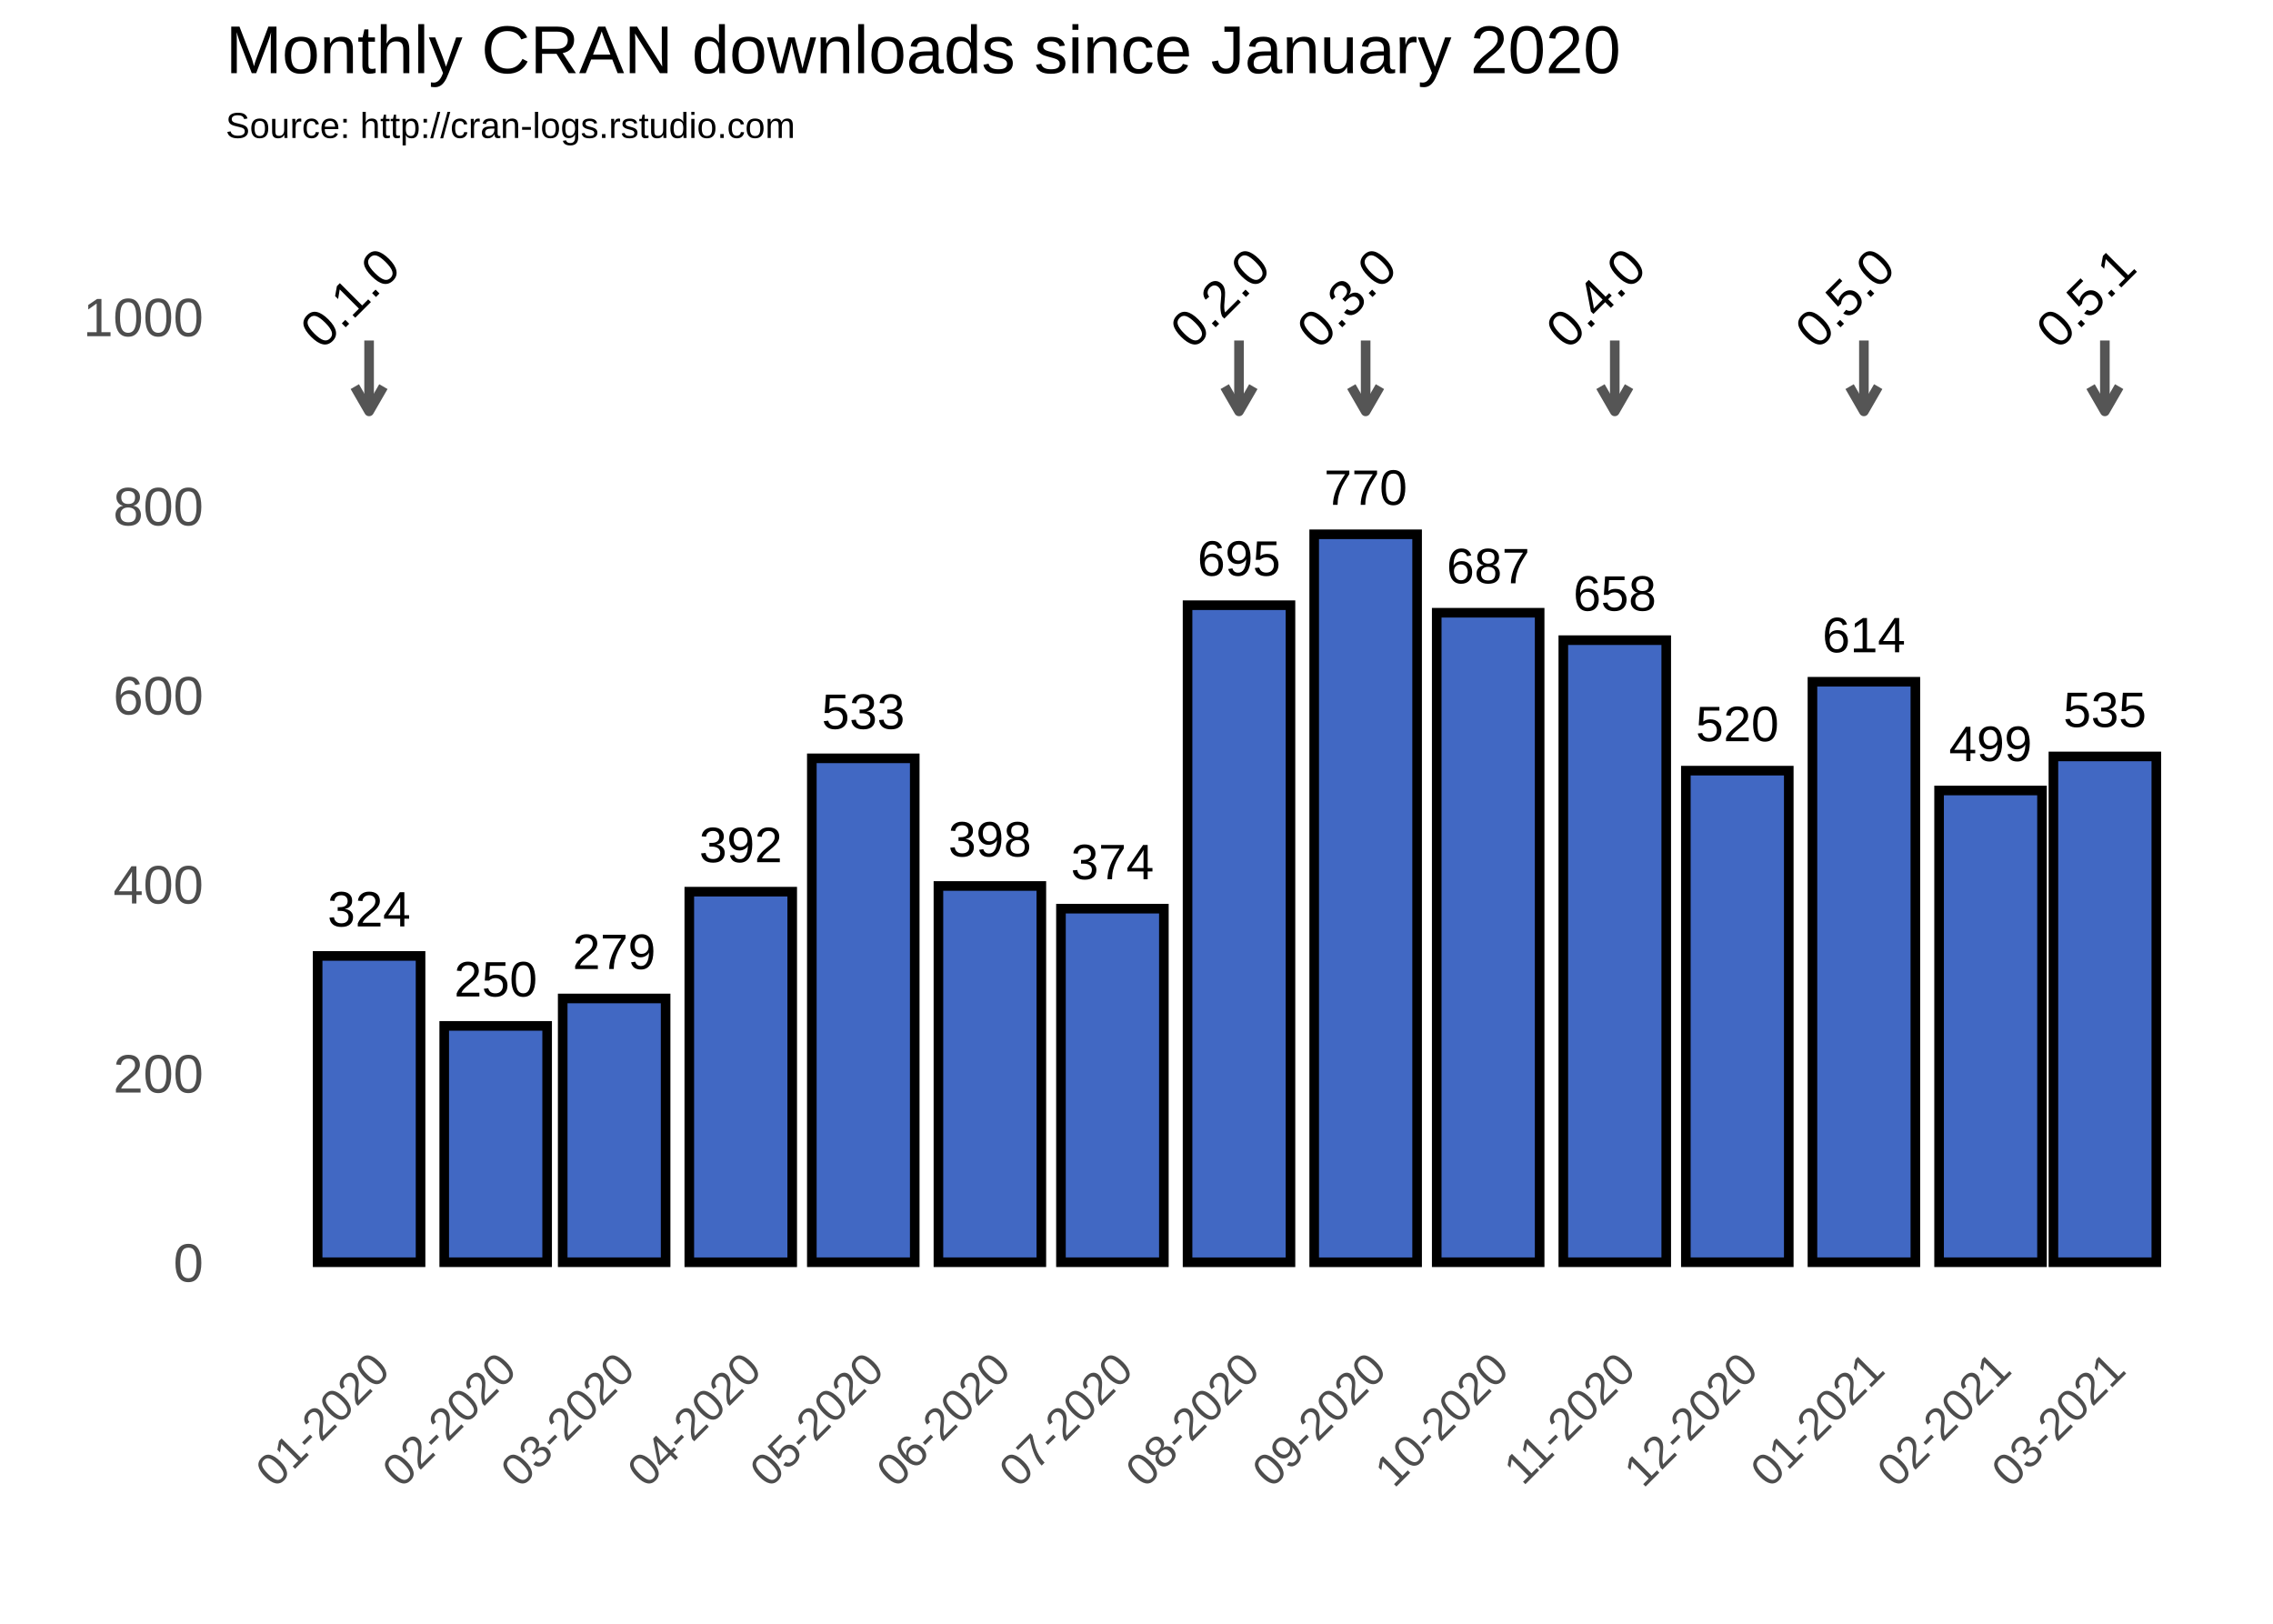
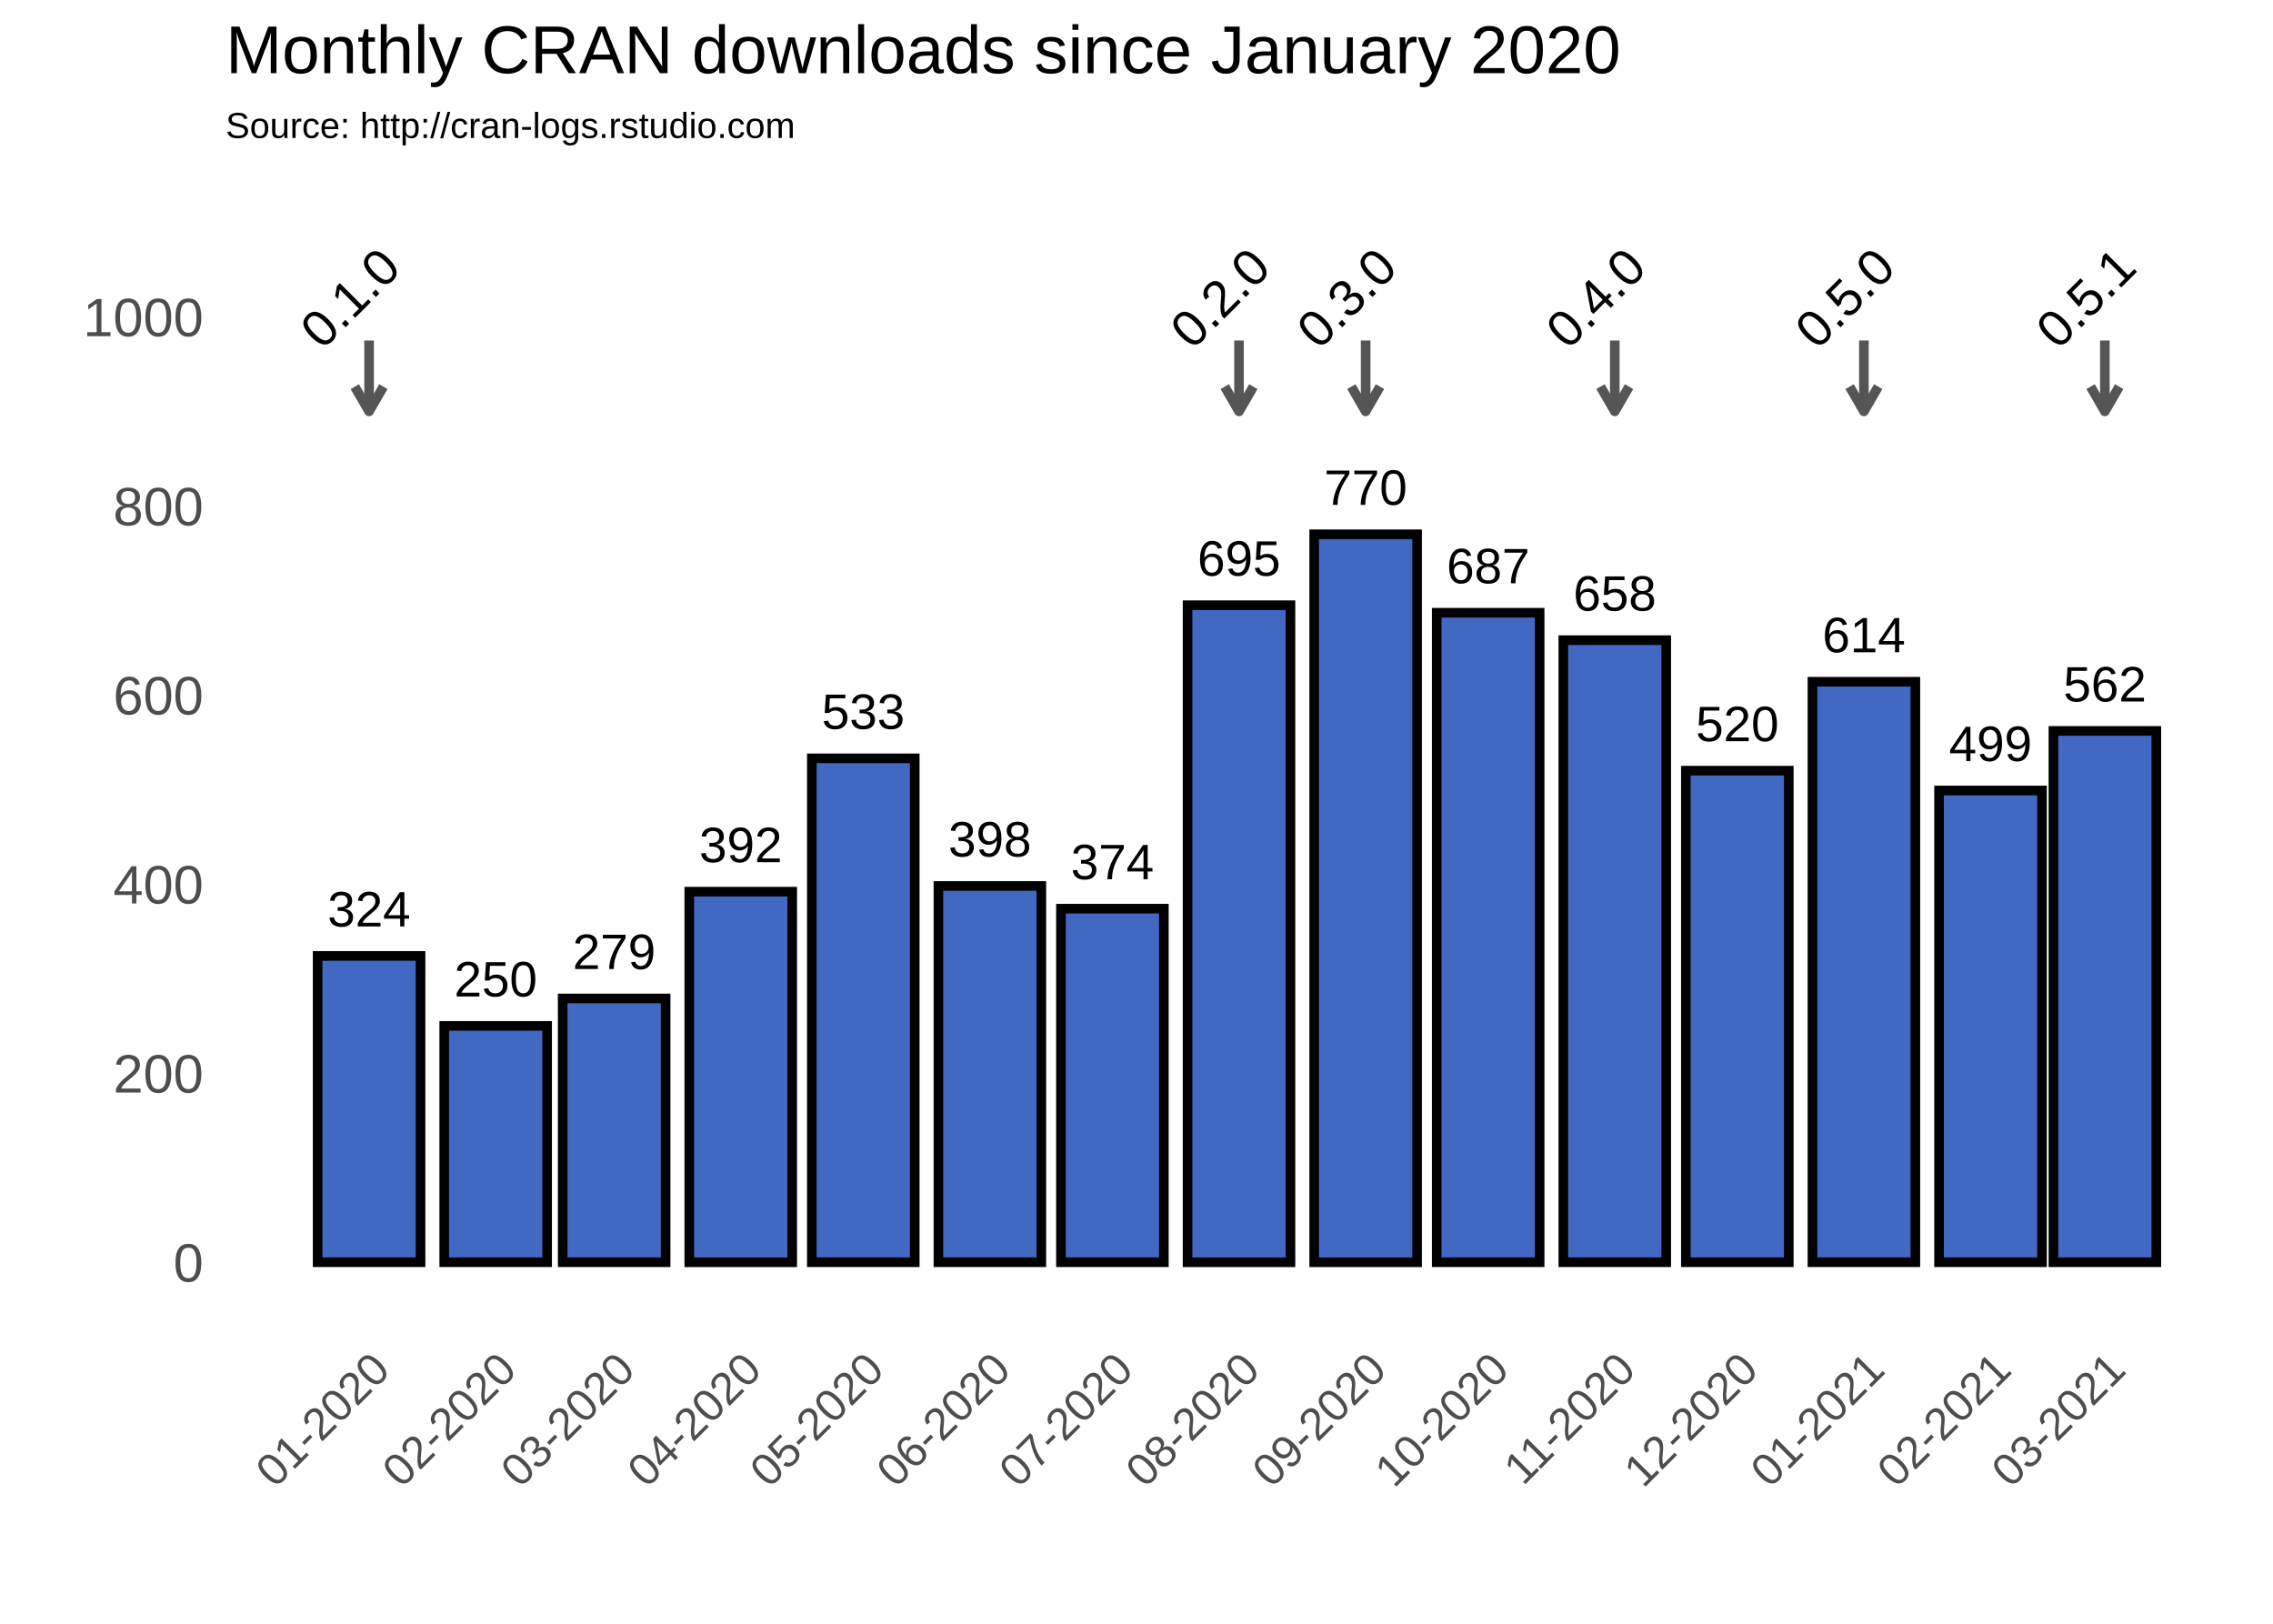
<svg xmlns="http://www.w3.org/2000/svg" class="svglite" width="504.00pt" height="360.00pt" viewBox="0 0 504.00 360.00">
  <defs>
    <style type="text/css">
    .svglite line, .svglite polyline, .svglite polygon, .svglite path, .svglite rect, .svglite circle {
      fill: none;
      stroke: #000000;
      stroke-linecap: round;
      stroke-linejoin: round;
      stroke-miterlimit: 10.00;
    }
  </style>
  </defs>
  <rect width="100%" height="100%" style="stroke: none; fill: #FFFFFF;" />
  <defs>
    <clipPath id="cpMC4wMHw1MDQuMDB8MC4wMHwzNjAuMDA=">
      <rect x="0.00" y="0.00" width="504.00" height="360.00" />
    </clipPath>
  </defs>
  <g clip-path="url(#cpMC4wMHw1MDQuMDB8MC4wMHwzNjAuMDA=)">
    <rect x="0.00" y="0.00" width="504.00" height="360.00" style="stroke-width: 1.07; stroke: #FFFFFF; fill: #FFFFFF;" />
  </g>
  <defs>
    <clipPath id="cpNTAuMDR8NDk4LjUyfDM3Ljc2fDI5MS4zOA==">
      <rect x="50.04" y="37.76" width="448.48" height="253.62" />
    </clipPath>
  </defs>
  <g clip-path="url(#cpNTAuMDR8NDk4LjUyfDM3Ljc2fDI5MS4zOA==)">
    <polyline points="50.04,258.89 498.52,258.89 " style="stroke-width: 0.53; stroke: #FFFFFF; stroke-linecap: butt;" />
    <polyline points="50.04,216.97 498.52,216.97 " style="stroke-width: 0.53; stroke: #FFFFFF; stroke-linecap: butt;" />
    <polyline points="50.04,175.05 498.52,175.05 " style="stroke-width: 0.53; stroke: #FFFFFF; stroke-linecap: butt;" />
    <polyline points="50.04,133.13 498.52,133.13 " style="stroke-width: 0.53; stroke: #FFFFFF; stroke-linecap: butt;" />
    <polyline points="50.04,91.21 498.52,91.21 " style="stroke-width: 0.53; stroke: #FFFFFF; stroke-linecap: butt;" />
    <polyline points="50.04,49.29 498.52,49.29 " style="stroke-width: 0.53; stroke: #FFFFFF; stroke-linecap: butt;" />
    <polyline points="53.77,291.38 53.77,37.76 " style="stroke-width: 0.53; stroke: #FFFFFF; stroke-linecap: butt;" />
    <polyline points="67.80,291.38 67.80,37.76 " style="stroke-width: 0.53; stroke: #FFFFFF; stroke-linecap: butt;" />
    <polyline points="95.88,291.38 95.88,37.76 " style="stroke-width: 0.53; stroke: #FFFFFF; stroke-linecap: butt;" />
    <polyline points="123.04,291.38 123.04,37.76 " style="stroke-width: 0.53; stroke: #FFFFFF; stroke-linecap: butt;" />
    <polyline points="150.21,291.38 150.21,37.76 " style="stroke-width: 0.53; stroke: #FFFFFF; stroke-linecap: butt;" />
    <polyline points="177.83,291.38 177.83,37.76 " style="stroke-width: 0.53; stroke: #FFFFFF; stroke-linecap: butt;" />
    <polyline points="205.46,291.38 205.46,37.76 " style="stroke-width: 0.53; stroke: #FFFFFF; stroke-linecap: butt;" />
    <polyline points="233.08,291.38 233.08,37.76 " style="stroke-width: 0.53; stroke: #FFFFFF; stroke-linecap: butt;" />
    <polyline points="260.70,291.38 260.70,37.76 " style="stroke-width: 0.53; stroke: #FFFFFF; stroke-linecap: butt;" />
    <polyline points="288.77,291.38 288.77,37.76 " style="stroke-width: 0.53; stroke: #FFFFFF; stroke-linecap: butt;" />
    <polyline points="316.39,291.38 316.39,37.76 " style="stroke-width: 0.53; stroke: #FFFFFF; stroke-linecap: butt;" />
    <polyline points="344.01,291.38 344.01,37.76 " style="stroke-width: 0.53; stroke: #FFFFFF; stroke-linecap: butt;" />
    <polyline points="371.64,291.38 371.64,37.76 " style="stroke-width: 0.53; stroke: #FFFFFF; stroke-linecap: butt;" />
    <polyline points="399.26,291.38 399.26,37.76 " style="stroke-width: 0.53; stroke: #FFFFFF; stroke-linecap: butt;" />
    <polyline points="427.33,291.38 427.33,37.76 " style="stroke-width: 0.53; stroke: #FFFFFF; stroke-linecap: butt;" />
    <polyline points="454.05,291.38 454.05,37.76 " style="stroke-width: 0.53; stroke: #FFFFFF; stroke-linecap: butt;" />
    <polyline points="480.76,291.38 480.76,37.76 " style="stroke-width: 0.53; stroke: #FFFFFF; stroke-linecap: butt;" />
    <polyline points="494.80,291.38 494.80,37.76 " style="stroke-width: 0.53; stroke: #FFFFFF; stroke-linecap: butt;" />
    <polyline points="50.04,279.85 498.52,279.85 " style="stroke-width: 1.07; stroke: #FFFFFF; stroke-linecap: butt;" />
    <polyline points="50.04,237.93 498.52,237.93 " style="stroke-width: 1.07; stroke: #FFFFFF; stroke-linecap: butt;" />
    <polyline points="50.04,196.01 498.52,196.01 " style="stroke-width: 1.07; stroke: #FFFFFF; stroke-linecap: butt;" />
    <polyline points="50.04,154.09 498.52,154.09 " style="stroke-width: 1.07; stroke: #FFFFFF; stroke-linecap: butt;" />
    <polyline points="50.04,112.17 498.52,112.17 " style="stroke-width: 1.07; stroke: #FFFFFF; stroke-linecap: butt;" />
    <polyline points="50.04,70.25 498.52,70.25 " style="stroke-width: 1.07; stroke: #FFFFFF; stroke-linecap: butt;" />
    <polyline points="81.84,291.38 81.84,37.76 " style="stroke-width: 1.07; stroke: #FFFFFF; stroke-linecap: butt;" />
    <polyline points="109.91,291.38 109.91,37.76 " style="stroke-width: 1.07; stroke: #FFFFFF; stroke-linecap: butt;" />
    <polyline points="136.18,291.38 136.18,37.76 " style="stroke-width: 1.07; stroke: #FFFFFF; stroke-linecap: butt;" />
    <polyline points="164.25,291.38 164.25,37.76 " style="stroke-width: 1.07; stroke: #FFFFFF; stroke-linecap: butt;" />
    <polyline points="191.42,291.38 191.42,37.76 " style="stroke-width: 1.07; stroke: #FFFFFF; stroke-linecap: butt;" />
    <polyline points="219.49,291.38 219.49,37.76 " style="stroke-width: 1.07; stroke: #FFFFFF; stroke-linecap: butt;" />
    <polyline points="246.66,291.38 246.66,37.76 " style="stroke-width: 1.07; stroke: #FFFFFF; stroke-linecap: butt;" />
    <polyline points="274.73,291.38 274.73,37.76 " style="stroke-width: 1.07; stroke: #FFFFFF; stroke-linecap: butt;" />
    <polyline points="302.81,291.38 302.81,37.76 " style="stroke-width: 1.07; stroke: #FFFFFF; stroke-linecap: butt;" />
    <polyline points="329.98,291.38 329.98,37.76 " style="stroke-width: 1.07; stroke: #FFFFFF; stroke-linecap: butt;" />
    <polyline points="358.05,291.38 358.05,37.76 " style="stroke-width: 1.07; stroke: #FFFFFF; stroke-linecap: butt;" />
    <polyline points="385.22,291.38 385.22,37.76 " style="stroke-width: 1.07; stroke: #FFFFFF; stroke-linecap: butt;" />
    <polyline points="413.29,291.38 413.29,37.76 " style="stroke-width: 1.07; stroke: #FFFFFF; stroke-linecap: butt;" />
    <polyline points="441.37,291.38 441.37,37.76 " style="stroke-width: 1.07; stroke: #FFFFFF; stroke-linecap: butt;" />
    <polyline points="466.72,291.38 466.72,37.76 " style="stroke-width: 1.07; stroke: #FFFFFF; stroke-linecap: butt;" />
    <rect x="70.43" y="211.94" width="22.82" height="67.91" style="stroke-width: 2.13; stroke-linecap: square; stroke-linejoin: miter; fill: #4168C3;" />
    <rect x="98.50" y="227.45" width="22.82" height="52.40" style="stroke-width: 2.13; stroke-linecap: square; stroke-linejoin: miter; fill: #4168C3;" />
    <rect x="124.77" y="221.37" width="22.82" height="58.48" style="stroke-width: 2.13; stroke-linecap: square; stroke-linejoin: miter; fill: #4168C3;" />
    <rect x="152.84" y="197.69" width="22.82" height="82.17" style="stroke-width: 2.13; stroke-linecap: square; stroke-linejoin: miter; fill: #4168C3;" />
    <rect x="180.01" y="168.13" width="22.82" height="111.72" style="stroke-width: 2.13; stroke-linecap: square; stroke-linejoin: miter; fill: #4168C3;" />
    <rect x="208.08" y="196.43" width="22.82" height="83.42" style="stroke-width: 2.13; stroke-linecap: square; stroke-linejoin: miter; fill: #4168C3;" />
    <rect x="235.25" y="201.46" width="22.82" height="78.39" style="stroke-width: 2.13; stroke-linecap: square; stroke-linejoin: miter; fill: #4168C3;" />
    <rect x="263.32" y="134.18" width="22.82" height="145.68" style="stroke-width: 2.13; stroke-linecap: square; stroke-linejoin: miter; fill: #4168C3;" />
    <rect x="291.40" y="118.46" width="22.82" height="161.40" style="stroke-width: 2.13; stroke-linecap: square; stroke-linejoin: miter; fill: #4168C3;" />
    <rect x="318.57" y="135.85" width="22.82" height="144.00" style="stroke-width: 2.13; stroke-linecap: square; stroke-linejoin: miter; fill: #4168C3;" />
    <rect x="346.64" y="141.93" width="22.82" height="137.92" style="stroke-width: 2.13; stroke-linecap: square; stroke-linejoin: miter; fill: #4168C3;" />
    <rect x="373.81" y="170.86" width="22.82" height="108.99" style="stroke-width: 2.13; stroke-linecap: square; stroke-linejoin: miter; fill: #4168C3;" />
    <rect x="401.88" y="151.15" width="22.82" height="128.70" style="stroke-width: 2.13; stroke-linecap: square; stroke-linejoin: miter; fill: #4168C3;" />
    <rect x="429.96" y="175.26" width="22.82" height="104.59" style="stroke-width: 2.13; stroke-linecap: square; stroke-linejoin: miter; fill: #4168C3;" />
-     <rect x="455.31" y="167.71" width="22.82" height="112.14" style="stroke-width: 2.13; stroke-linecap: square; stroke-linejoin: miter; fill: #4168C3;" />
+     <rect x="455.31" y="162.05" width="22.82" height="117.80" style="stroke-width: 2.13; stroke-linecap: square; stroke-linejoin: miter; fill: #4168C3;" />
    <text x="81.84" y="205.41" text-anchor="middle" style="font-size: 11.04px; font-family: Arial;" textLength="18.40px" lengthAdjust="spacingAndGlyphs">324</text>
    <text x="109.91" y="220.92" text-anchor="middle" style="font-size: 11.04px; font-family: Arial;" textLength="18.40px" lengthAdjust="spacingAndGlyphs">250</text>
    <text x="136.18" y="214.84" text-anchor="middle" style="font-size: 11.04px; font-family: Arial;" textLength="18.40px" lengthAdjust="spacingAndGlyphs">279</text>
    <text x="164.25" y="191.16" text-anchor="middle" style="font-size: 11.04px; font-family: Arial;" textLength="18.40px" lengthAdjust="spacingAndGlyphs">392</text>
    <text x="191.42" y="161.60" text-anchor="middle" style="font-size: 11.04px; font-family: Arial;" textLength="18.40px" lengthAdjust="spacingAndGlyphs">533</text>
    <text x="219.49" y="189.90" text-anchor="middle" style="font-size: 11.04px; font-family: Arial;" textLength="18.40px" lengthAdjust="spacingAndGlyphs">398</text>
    <text x="246.66" y="194.93" text-anchor="middle" style="font-size: 11.04px; font-family: Arial;" textLength="18.40px" lengthAdjust="spacingAndGlyphs">374</text>
    <text x="274.73" y="127.64" text-anchor="middle" style="font-size: 11.04px; font-family: Arial;" textLength="18.40px" lengthAdjust="spacingAndGlyphs">695</text>
    <text x="302.81" y="111.92" text-anchor="middle" style="font-size: 11.04px; font-family: Arial;" textLength="18.40px" lengthAdjust="spacingAndGlyphs">770</text>
    <text x="329.98" y="129.32" text-anchor="middle" style="font-size: 11.04px; font-family: Arial;" textLength="18.40px" lengthAdjust="spacingAndGlyphs">687</text>
    <text x="358.05" y="135.40" text-anchor="middle" style="font-size: 11.04px; font-family: Arial;" textLength="18.40px" lengthAdjust="spacingAndGlyphs">658</text>
    <text x="385.22" y="164.33" text-anchor="middle" style="font-size: 11.04px; font-family: Arial;" textLength="18.40px" lengthAdjust="spacingAndGlyphs">520</text>
    <text x="413.29" y="144.62" text-anchor="middle" style="font-size: 11.04px; font-family: Arial;" textLength="18.40px" lengthAdjust="spacingAndGlyphs">614</text>
    <text x="441.37" y="168.73" text-anchor="middle" style="font-size: 11.04px; font-family: Arial;" textLength="18.40px" lengthAdjust="spacingAndGlyphs">499</text>
-     <text x="466.72" y="161.18" text-anchor="middle" style="font-size: 11.04px; font-family: Arial;" textLength="18.40px" lengthAdjust="spacingAndGlyphs">535</text>
+     <text x="466.72" y="155.52" text-anchor="middle" style="font-size: 11.04px; font-family: Arial;" textLength="18.40px" lengthAdjust="spacingAndGlyphs">562</text>
    <line x1="81.84" y1="75.49" x2="81.84" y2="91.21" style="stroke-width: 2.13; stroke: #555555; stroke-linecap: butt;" />
    <polyline points="78.67,85.72 81.84,91.21 85.01,85.72 " style="stroke-width: 2.13; stroke: #555555; stroke-linecap: butt;" />
    <line x1="274.73" y1="75.49" x2="274.73" y2="91.21" style="stroke-width: 2.13; stroke: #555555; stroke-linecap: butt;" />
    <polyline points="271.56,85.72 274.73,91.21 277.91,85.72 " style="stroke-width: 2.13; stroke: #555555; stroke-linecap: butt;" />
    <line x1="302.81" y1="75.49" x2="302.81" y2="91.21" style="stroke-width: 2.13; stroke: #555555; stroke-linecap: butt;" />
    <polyline points="299.64,85.72 302.81,91.21 305.98,85.72 " style="stroke-width: 2.13; stroke: #555555; stroke-linecap: butt;" />
    <line x1="358.05" y1="75.49" x2="358.05" y2="91.21" style="stroke-width: 2.13; stroke: #555555; stroke-linecap: butt;" />
    <polyline points="354.88,85.72 358.05,91.21 361.22,85.72 " style="stroke-width: 2.13; stroke: #555555; stroke-linecap: butt;" />
    <line x1="413.29" y1="75.49" x2="413.29" y2="91.21" style="stroke-width: 2.13; stroke: #555555; stroke-linecap: butt;" />
    <polyline points="410.12,85.72 413.29,91.21 416.46,85.72 " style="stroke-width: 2.13; stroke: #555555; stroke-linecap: butt;" />
    <line x1="466.72" y1="75.49" x2="466.72" y2="91.21" style="stroke-width: 2.13; stroke: #555555; stroke-linecap: butt;" />
    <polyline points="463.55,85.72 466.72,91.21 469.89,85.72 " style="stroke-width: 2.13; stroke: #555555; stroke-linecap: butt;" />
    <text transform="translate(80.40,68.81) rotate(-45)" text-anchor="middle" style="font-size: 11.38px; font-family: Arial;" textLength="25.31px" lengthAdjust="spacingAndGlyphs">0.1.0</text>
    <text transform="translate(273.30,68.81) rotate(-45)" text-anchor="middle" style="font-size: 11.38px; font-family: Arial;" textLength="25.31px" lengthAdjust="spacingAndGlyphs">0.2.0</text>
    <text transform="translate(301.37,68.81) rotate(-45)" text-anchor="middle" style="font-size: 11.38px; font-family: Arial;" textLength="25.31px" lengthAdjust="spacingAndGlyphs">0.3.0</text>
    <text transform="translate(356.61,68.81) rotate(-45)" text-anchor="middle" style="font-size: 11.38px; font-family: Arial;" textLength="25.31px" lengthAdjust="spacingAndGlyphs">0.4.0</text>
    <text transform="translate(411.85,68.81) rotate(-45)" text-anchor="middle" style="font-size: 11.38px; font-family: Arial;" textLength="25.31px" lengthAdjust="spacingAndGlyphs">0.5.0</text>
    <text transform="translate(465.28,68.81) rotate(-45)" text-anchor="middle" style="font-size: 11.38px; font-family: Arial;" textLength="25.31px" lengthAdjust="spacingAndGlyphs">0.5.1</text>
  </g>
  <g clip-path="url(#cpMC4wMHw1MDQuMDB8MC4wMHwzNjAuMDA=)">
    <text x="45.11" y="284.15" text-anchor="end" style="font-size: 12.00px; fill: #4D4D4D; font-family: Arial;" textLength="6.67px" lengthAdjust="spacingAndGlyphs">0</text>
    <text x="45.11" y="242.23" text-anchor="end" style="font-size: 12.00px; fill: #4D4D4D; font-family: Arial;" textLength="20.02px" lengthAdjust="spacingAndGlyphs">200</text>
    <text x="45.11" y="200.31" text-anchor="end" style="font-size: 12.00px; fill: #4D4D4D; font-family: Arial;" textLength="20.02px" lengthAdjust="spacingAndGlyphs">400</text>
    <text x="45.11" y="158.39" text-anchor="end" style="font-size: 12.00px; fill: #4D4D4D; font-family: Arial;" textLength="20.02px" lengthAdjust="spacingAndGlyphs">600</text>
    <text x="45.11" y="116.47" text-anchor="end" style="font-size: 12.00px; fill: #4D4D4D; font-family: Arial;" textLength="20.02px" lengthAdjust="spacingAndGlyphs">800</text>
    <text x="45.11" y="74.54" text-anchor="end" style="font-size: 12.00px; fill: #4D4D4D; font-family: Arial;" textLength="26.70px" lengthAdjust="spacingAndGlyphs">1000</text>
    <text transform="translate(86.91,304.17) rotate(-45)" text-anchor="end" style="font-size: 10.00px; fill: #4D4D4D; font-family: Arial;" textLength="36.73px" lengthAdjust="spacingAndGlyphs">01-2020</text>
    <text transform="translate(114.98,304.17) rotate(-45)" text-anchor="end" style="font-size: 10.00px; fill: #4D4D4D; font-family: Arial;" textLength="36.73px" lengthAdjust="spacingAndGlyphs">02-2020</text>
    <text transform="translate(141.24,304.17) rotate(-45)" text-anchor="end" style="font-size: 10.00px; fill: #4D4D4D; font-family: Arial;" textLength="36.73px" lengthAdjust="spacingAndGlyphs">03-2020</text>
    <text transform="translate(169.32,304.17) rotate(-45)" text-anchor="end" style="font-size: 10.00px; fill: #4D4D4D; font-family: Arial;" textLength="36.73px" lengthAdjust="spacingAndGlyphs">04-2020</text>
    <text transform="translate(196.48,304.17) rotate(-45)" text-anchor="end" style="font-size: 10.00px; fill: #4D4D4D; font-family: Arial;" textLength="36.73px" lengthAdjust="spacingAndGlyphs">05-2020</text>
    <text transform="translate(224.56,304.17) rotate(-45)" text-anchor="end" style="font-size: 10.00px; fill: #4D4D4D; font-family: Arial;" textLength="36.73px" lengthAdjust="spacingAndGlyphs">06-2020</text>
    <text transform="translate(251.73,304.17) rotate(-45)" text-anchor="end" style="font-size: 10.00px; fill: #4D4D4D; font-family: Arial;" textLength="36.73px" lengthAdjust="spacingAndGlyphs">07-2020</text>
    <text transform="translate(279.80,304.17) rotate(-45)" text-anchor="end" style="font-size: 10.00px; fill: #4D4D4D; font-family: Arial;" textLength="36.73px" lengthAdjust="spacingAndGlyphs">08-2020</text>
    <text transform="translate(307.87,304.17) rotate(-45)" text-anchor="end" style="font-size: 10.00px; fill: #4D4D4D; font-family: Arial;" textLength="36.73px" lengthAdjust="spacingAndGlyphs">09-2020</text>
    <text transform="translate(335.04,304.17) rotate(-45)" text-anchor="end" style="font-size: 10.00px; fill: #4D4D4D; font-family: Arial;" textLength="36.73px" lengthAdjust="spacingAndGlyphs">10-2020</text>
    <text transform="translate(363.12,304.17) rotate(-45)" text-anchor="end" style="font-size: 10.00px; fill: #4D4D4D; font-family: Arial;" textLength="35.99px" lengthAdjust="spacingAndGlyphs">11-2020</text>
    <text transform="translate(390.29,304.17) rotate(-45)" text-anchor="end" style="font-size: 10.00px; fill: #4D4D4D; font-family: Arial;" textLength="36.73px" lengthAdjust="spacingAndGlyphs">12-2020</text>
    <text transform="translate(418.36,304.17) rotate(-45)" text-anchor="end" style="font-size: 10.00px; fill: #4D4D4D; font-family: Arial;" textLength="36.73px" lengthAdjust="spacingAndGlyphs">01-2021</text>
    <text transform="translate(446.43,304.17) rotate(-45)" text-anchor="end" style="font-size: 10.00px; fill: #4D4D4D; font-family: Arial;" textLength="36.73px" lengthAdjust="spacingAndGlyphs">02-2021</text>
    <text transform="translate(471.79,304.17) rotate(-45)" text-anchor="end" style="font-size: 10.00px; fill: #4D4D4D; font-family: Arial;" textLength="36.73px" lengthAdjust="spacingAndGlyphs">03-2021</text>
    <text x="50.04" y="30.59" style="font-size: 8.00px; font-family: Arial;" textLength="126.32px" lengthAdjust="spacingAndGlyphs">Source: http://cran-logs.rstudio.com</text>
    <text x="50.04" y="16.22" style="font-size: 15.00px; font-family: Arial;" textLength="309.25px" lengthAdjust="spacingAndGlyphs">Monthly CRAN downloads since January 2020</text>
  </g>
</svg>
